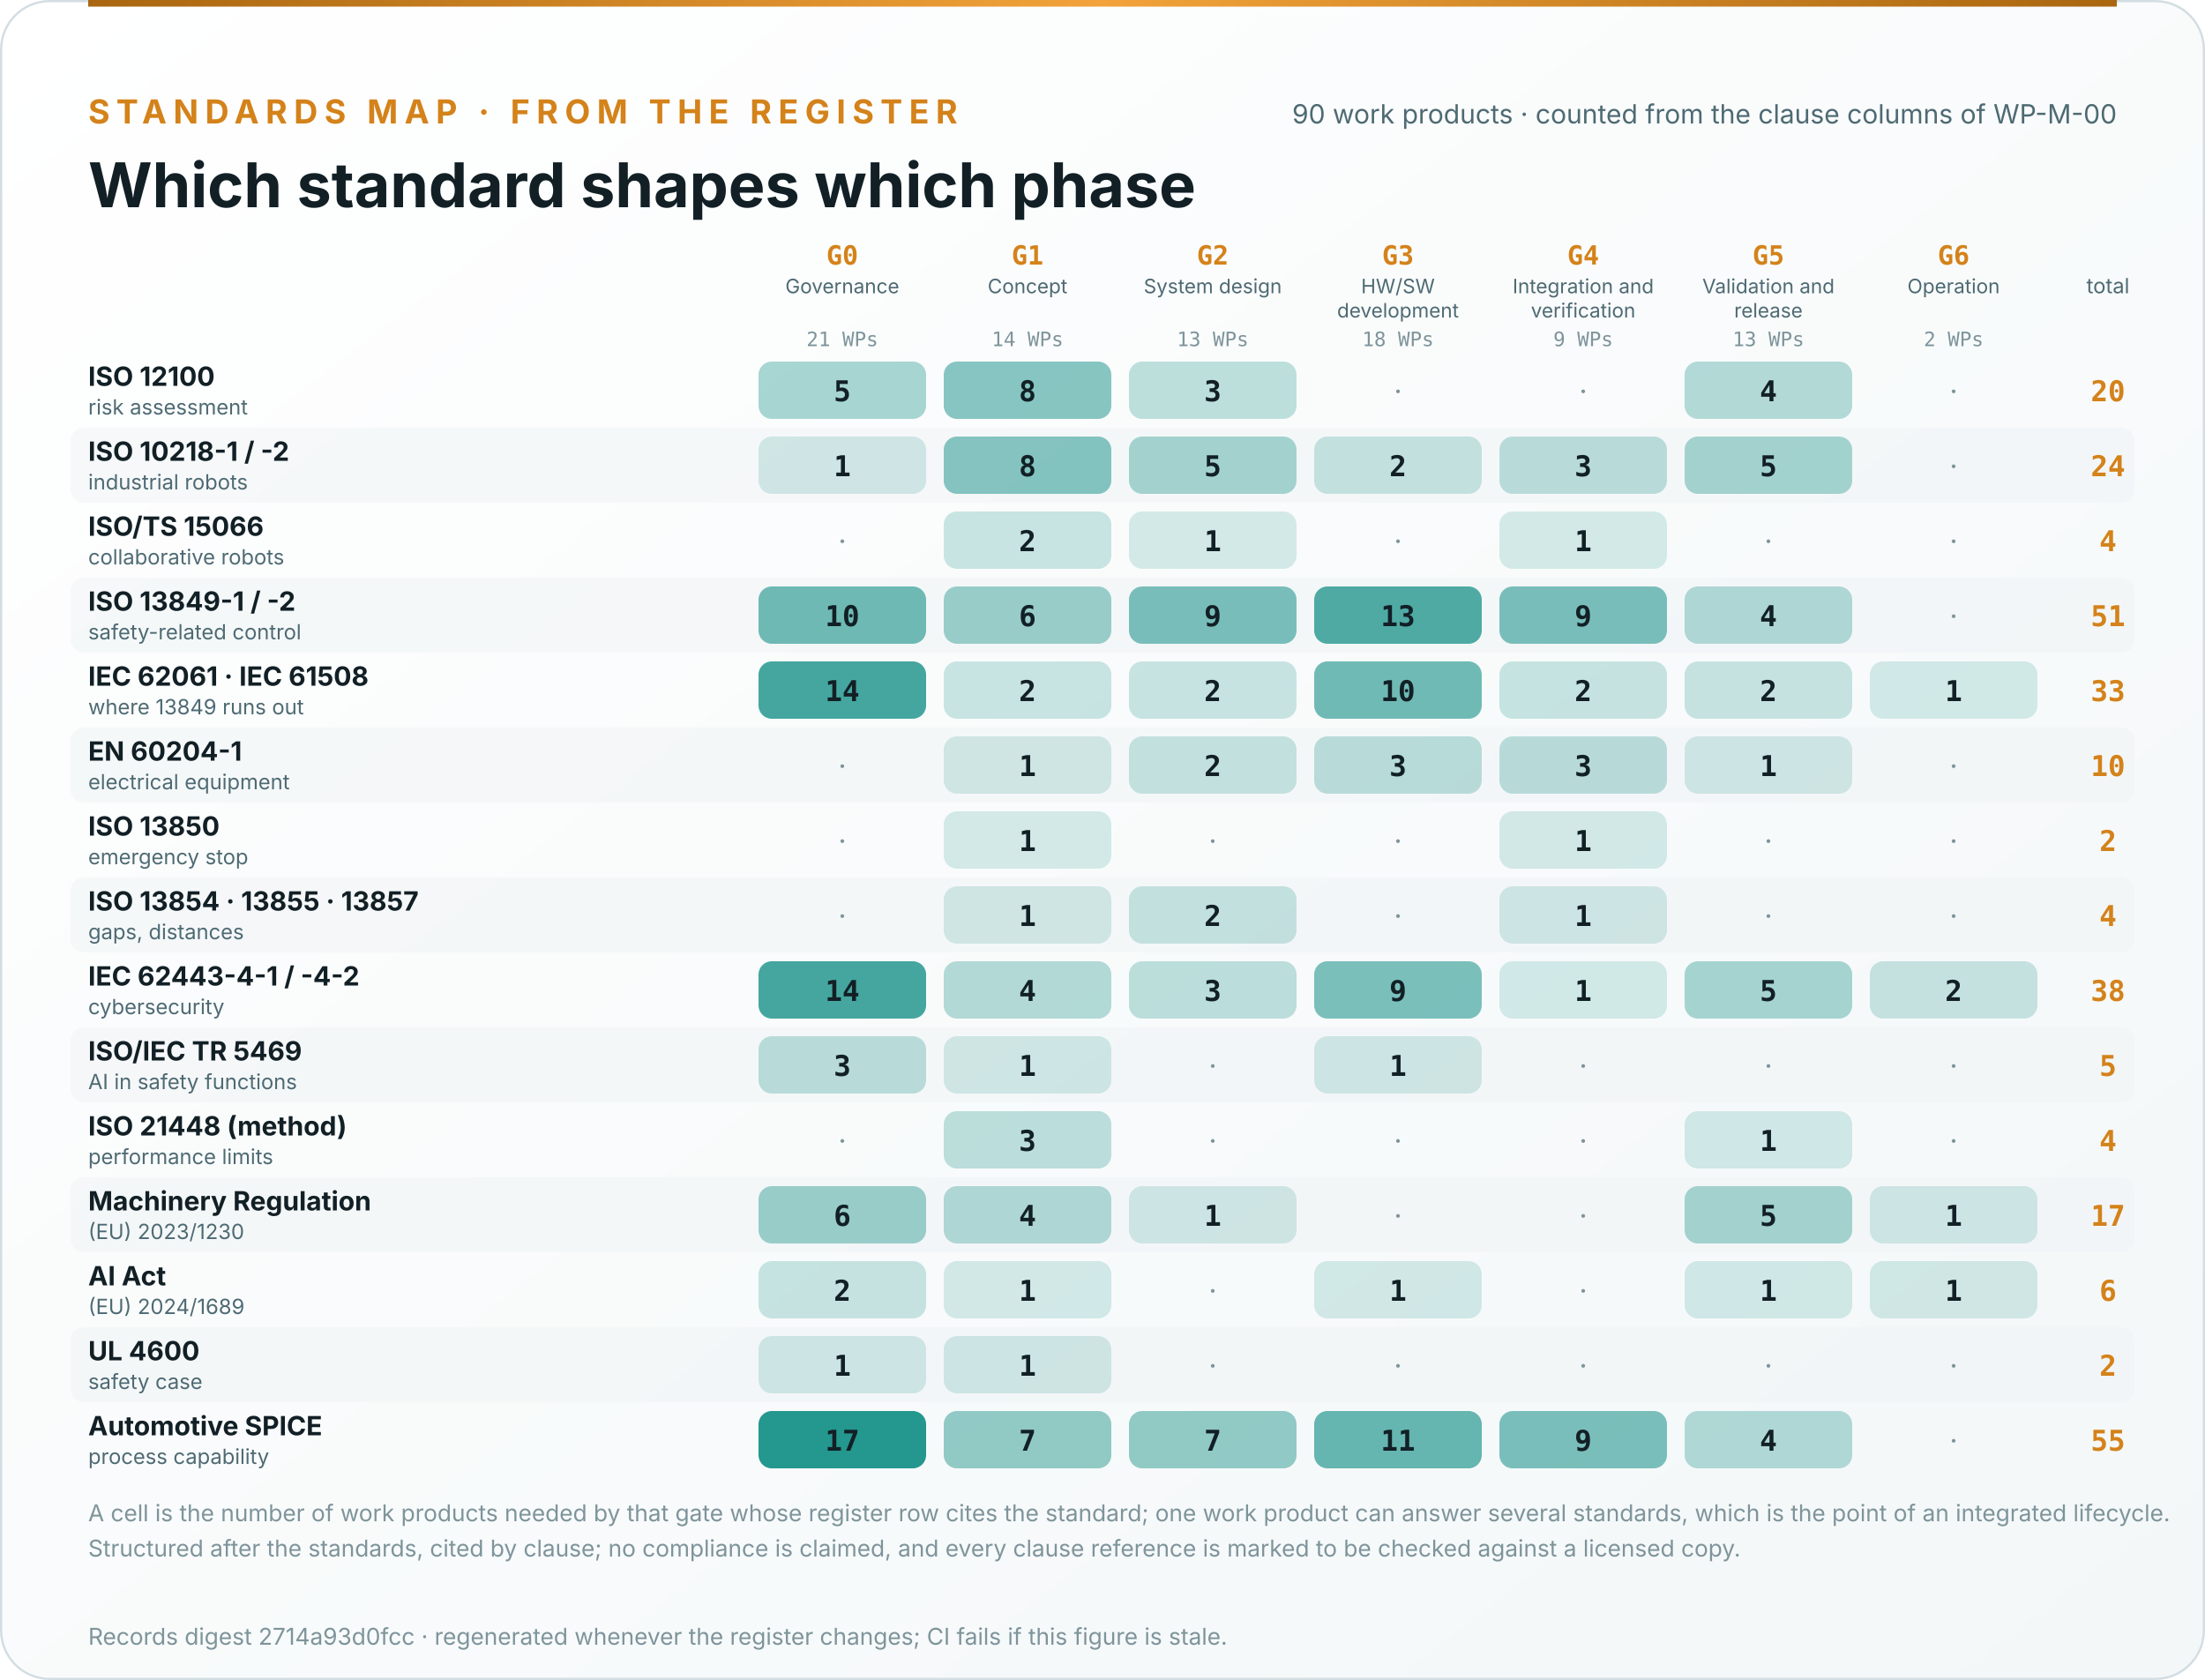
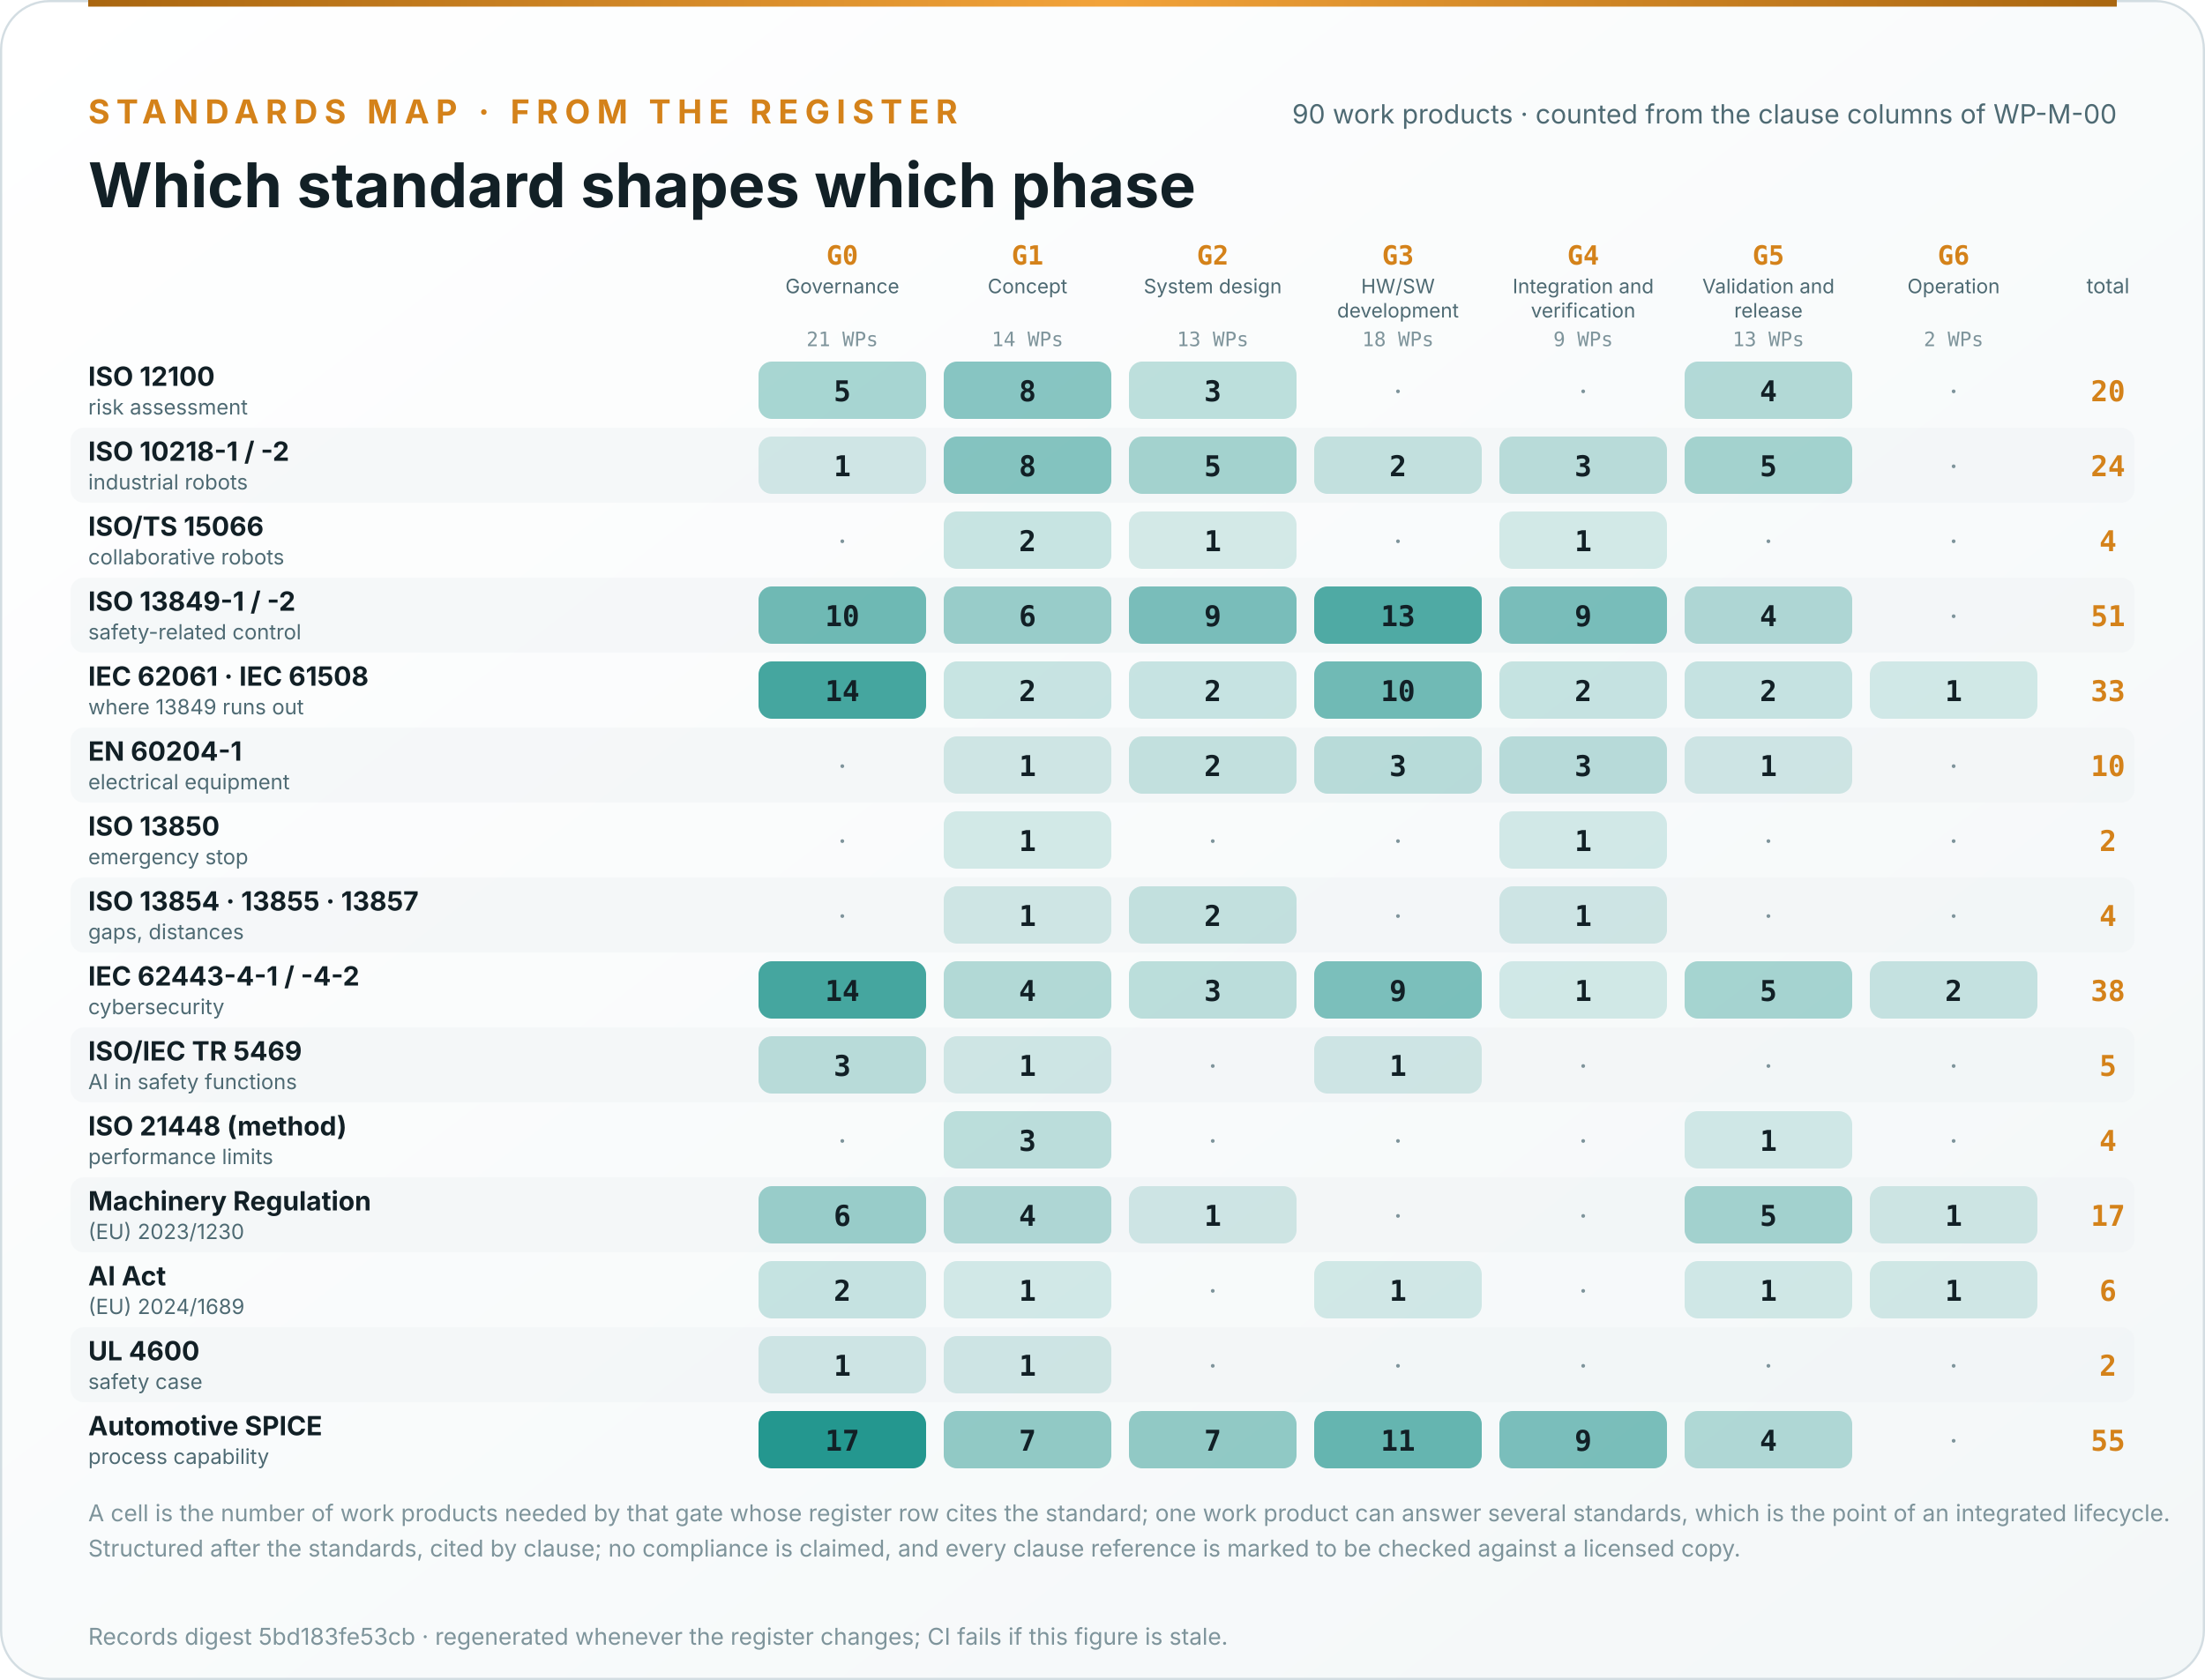
<svg xmlns="http://www.w3.org/2000/svg" width="1000" height="762" viewBox="0 0 1000 762" role="img" aria-labelledby="smap-t smap-d">
  <defs>
    <linearGradient id="smap-bg" x1="0" y1="0" x2="1" y2="1">
      <stop offset="0" stop-color="#FFFFFF" />
      <stop offset="1" stop-color="#F3F7F8" />
    </linearGradient>
    <linearGradient id="smap-amber" x1="0" y1="0" x2="1" y2="0">
      <stop offset="0" stop-color="#A8650F" />
      <stop offset="0.5" stop-color="#F2A33A" />
      <stop offset="1" stop-color="#A8650F" />
    </linearGradient>
  </defs>
  <rect x="0.5" y="0.5" width="999" height="761" rx="22" fill="url(#smap-bg)" stroke="#D3DDE2" />
  <rect x="40" y="0" width="920" height="3" fill="url(#smap-amber)" />
  <text x="40" y="56" font-family="Inter, 'Segoe UI', 'Helvetica Neue', Helvetica, Arial, sans-serif" font-size="15" font-weight="700" fill="#D4821A" text-anchor="start" letter-spacing="3">STANDARDS MAP · FROM THE REGISTER</text>
  <text x="40" y="94" font-family="Inter, 'Segoe UI', 'Helvetica Neue', Helvetica, Arial, sans-serif" font-size="28" font-weight="700" fill="#122026" text-anchor="start">Which standard shapes which phase</text>
  <text x="960" y="56" font-family="Inter, 'Segoe UI', 'Helvetica Neue', Helvetica, Arial, sans-serif" font-size="12" font-weight="400" fill="#4E6A73" text-anchor="end">90 work products · counted from the clause columns of WP-M-00</text>
  <text x="382" y="120" font-family="'JetBrains Mono', 'SFMono-Regular', Menlo, Consolas, monospace" font-size="12" font-weight="700" fill="#D4821A" text-anchor="middle">G0</text>
  <text x="382" y="133" font-family="Inter, 'Segoe UI', 'Helvetica Neue', Helvetica, Arial, sans-serif" font-size="9" font-weight="400" fill="#4E6A73" text-anchor="middle">Governance</text>
  <text x="382" y="157" font-family="'JetBrains Mono', 'SFMono-Regular', Menlo, Consolas, monospace" font-size="9" font-weight="400" fill="#7E949B" text-anchor="middle">21 WPs</text>
  <text x="466" y="120" font-family="'JetBrains Mono', 'SFMono-Regular', Menlo, Consolas, monospace" font-size="12" font-weight="700" fill="#D4821A" text-anchor="middle">G1</text>
  <text x="466" y="133" font-family="Inter, 'Segoe UI', 'Helvetica Neue', Helvetica, Arial, sans-serif" font-size="9" font-weight="400" fill="#4E6A73" text-anchor="middle">Concept</text>
  <text x="466" y="157" font-family="'JetBrains Mono', 'SFMono-Regular', Menlo, Consolas, monospace" font-size="9" font-weight="400" fill="#7E949B" text-anchor="middle">14 WPs</text>
  <text x="550" y="120" font-family="'JetBrains Mono', 'SFMono-Regular', Menlo, Consolas, monospace" font-size="12" font-weight="700" fill="#D4821A" text-anchor="middle">G2</text>
  <text x="550" y="133" font-family="Inter, 'Segoe UI', 'Helvetica Neue', Helvetica, Arial, sans-serif" font-size="9" font-weight="400" fill="#4E6A73" text-anchor="middle">System design</text>
  <text x="550" y="157" font-family="'JetBrains Mono', 'SFMono-Regular', Menlo, Consolas, monospace" font-size="9" font-weight="400" fill="#7E949B" text-anchor="middle">13 WPs</text>
  <text x="634" y="120" font-family="'JetBrains Mono', 'SFMono-Regular', Menlo, Consolas, monospace" font-size="12" font-weight="700" fill="#D4821A" text-anchor="middle">G3</text>
  <text x="634" y="133" font-family="Inter, 'Segoe UI', 'Helvetica Neue', Helvetica, Arial, sans-serif" font-size="9" font-weight="400" fill="#4E6A73" text-anchor="middle">HW/SW</text>
  <text x="634" y="144" font-family="Inter, 'Segoe UI', 'Helvetica Neue', Helvetica, Arial, sans-serif" font-size="9" font-weight="400" fill="#4E6A73" text-anchor="middle">development</text>
  <text x="634" y="157" font-family="'JetBrains Mono', 'SFMono-Regular', Menlo, Consolas, monospace" font-size="9" font-weight="400" fill="#7E949B" text-anchor="middle">18 WPs</text>
  <text x="718" y="120" font-family="'JetBrains Mono', 'SFMono-Regular', Menlo, Consolas, monospace" font-size="12" font-weight="700" fill="#D4821A" text-anchor="middle">G4</text>
  <text x="718" y="133" font-family="Inter, 'Segoe UI', 'Helvetica Neue', Helvetica, Arial, sans-serif" font-size="9" font-weight="400" fill="#4E6A73" text-anchor="middle">Integration and</text>
  <text x="718" y="144" font-family="Inter, 'Segoe UI', 'Helvetica Neue', Helvetica, Arial, sans-serif" font-size="9" font-weight="400" fill="#4E6A73" text-anchor="middle">verification</text>
  <text x="718" y="157" font-family="'JetBrains Mono', 'SFMono-Regular', Menlo, Consolas, monospace" font-size="9" font-weight="400" fill="#7E949B" text-anchor="middle">9 WPs</text>
  <text x="802" y="120" font-family="'JetBrains Mono', 'SFMono-Regular', Menlo, Consolas, monospace" font-size="12" font-weight="700" fill="#D4821A" text-anchor="middle">G5</text>
  <text x="802" y="133" font-family="Inter, 'Segoe UI', 'Helvetica Neue', Helvetica, Arial, sans-serif" font-size="9" font-weight="400" fill="#4E6A73" text-anchor="middle">Validation and</text>
  <text x="802" y="144" font-family="Inter, 'Segoe UI', 'Helvetica Neue', Helvetica, Arial, sans-serif" font-size="9" font-weight="400" fill="#4E6A73" text-anchor="middle">release</text>
  <text x="802" y="157" font-family="'JetBrains Mono', 'SFMono-Regular', Menlo, Consolas, monospace" font-size="9" font-weight="400" fill="#7E949B" text-anchor="middle">13 WPs</text>
  <text x="886" y="120" font-family="'JetBrains Mono', 'SFMono-Regular', Menlo, Consolas, monospace" font-size="12" font-weight="700" fill="#D4821A" text-anchor="middle">G6</text>
  <text x="886" y="133" font-family="Inter, 'Segoe UI', 'Helvetica Neue', Helvetica, Arial, sans-serif" font-size="9" font-weight="400" fill="#4E6A73" text-anchor="middle">Operation</text>
  <text x="886" y="157" font-family="'JetBrains Mono', 'SFMono-Regular', Menlo, Consolas, monospace" font-size="9" font-weight="400" fill="#7E949B" text-anchor="middle">2 WPs</text>
  <text x="956" y="133" font-family="Inter, 'Segoe UI', 'Helvetica Neue', Helvetica, Arial, sans-serif" font-size="9.5" font-weight="400" fill="#4E6A73" text-anchor="middle">total</text>
  <text x="40" y="175" font-family="Inter, 'Segoe UI', 'Helvetica Neue', Helvetica, Arial, sans-serif" font-size="12" font-weight="700" fill="#122026" text-anchor="start">ISO 12100</text>
  <text x="40" y="188" font-family="Inter, 'Segoe UI', 'Helvetica Neue', Helvetica, Arial, sans-serif" font-size="9.5" font-weight="400" fill="#4E6A73" text-anchor="start">risk assessment</text>
  <rect x="344" y="164" width="76" height="26" rx="6" fill="#0E8C83" fill-opacity="0.349" />
  <text x="382" y="182" font-family="'JetBrains Mono', 'SFMono-Regular', Menlo, Consolas, monospace" font-size="13" font-weight="800" fill="#122026" text-anchor="middle">5</text>
  <rect x="428" y="164" width="76" height="26" rx="6" fill="#0E8C83" fill-opacity="0.487" />
  <text x="466" y="182" font-family="'JetBrains Mono', 'SFMono-Regular', Menlo, Consolas, monospace" font-size="13" font-weight="800" fill="#122026" text-anchor="middle">8</text>
  <rect x="512" y="164" width="76" height="26" rx="6" fill="#0E8C83" fill-opacity="0.258" />
  <text x="550" y="182" font-family="'JetBrains Mono', 'SFMono-Regular', Menlo, Consolas, monospace" font-size="13" font-weight="800" fill="#122026" text-anchor="middle">3</text>
  <text x="634" y="182" font-family="Inter, 'Segoe UI', 'Helvetica Neue', Helvetica, Arial, sans-serif" font-size="13" font-weight="400" fill="#7E949B" text-anchor="middle">·</text>
  <text x="718" y="182" font-family="Inter, 'Segoe UI', 'Helvetica Neue', Helvetica, Arial, sans-serif" font-size="13" font-weight="400" fill="#7E949B" text-anchor="middle">·</text>
  <rect x="764" y="164" width="76" height="26" rx="6" fill="#0E8C83" fill-opacity="0.304" />
  <text x="802" y="182" font-family="'JetBrains Mono', 'SFMono-Regular', Menlo, Consolas, monospace" font-size="13" font-weight="800" fill="#122026" text-anchor="middle">4</text>
  <text x="886" y="182" font-family="Inter, 'Segoe UI', 'Helvetica Neue', Helvetica, Arial, sans-serif" font-size="13" font-weight="400" fill="#7E949B" text-anchor="middle">·</text>
  <text x="956" y="182" font-family="'JetBrains Mono', 'SFMono-Regular', Menlo, Consolas, monospace" font-size="13" font-weight="800" fill="#D4821A" text-anchor="middle">20</text>
  <rect x="32" y="194" width="936" height="34" rx="6" fill="#EDF2F4" fill-opacity="0.45" />
  <text x="40" y="209" font-family="Inter, 'Segoe UI', 'Helvetica Neue', Helvetica, Arial, sans-serif" font-size="12" font-weight="700" fill="#122026" text-anchor="start">ISO 10218-1 / -2</text>
  <text x="40" y="222" font-family="Inter, 'Segoe UI', 'Helvetica Neue', Helvetica, Arial, sans-serif" font-size="9.5" font-weight="400" fill="#4E6A73" text-anchor="start">industrial robots</text>
  <rect x="344" y="198" width="76" height="26" rx="6" fill="#0E8C83" fill-opacity="0.166" />
  <text x="382" y="216" font-family="'JetBrains Mono', 'SFMono-Regular', Menlo, Consolas, monospace" font-size="13" font-weight="800" fill="#122026" text-anchor="middle">1</text>
  <rect x="428" y="198" width="76" height="26" rx="6" fill="#0E8C83" fill-opacity="0.487" />
  <text x="466" y="216" font-family="'JetBrains Mono', 'SFMono-Regular', Menlo, Consolas, monospace" font-size="13" font-weight="800" fill="#122026" text-anchor="middle">8</text>
  <rect x="512" y="198" width="76" height="26" rx="6" fill="#0E8C83" fill-opacity="0.349" />
  <text x="550" y="216" font-family="'JetBrains Mono', 'SFMono-Regular', Menlo, Consolas, monospace" font-size="13" font-weight="800" fill="#122026" text-anchor="middle">5</text>
  <rect x="596" y="198" width="76" height="26" rx="6" fill="#0E8C83" fill-opacity="0.212" />
  <text x="634" y="216" font-family="'JetBrains Mono', 'SFMono-Regular', Menlo, Consolas, monospace" font-size="13" font-weight="800" fill="#122026" text-anchor="middle">2</text>
  <rect x="680" y="198" width="76" height="26" rx="6" fill="#0E8C83" fill-opacity="0.258" />
  <text x="718" y="216" font-family="'JetBrains Mono', 'SFMono-Regular', Menlo, Consolas, monospace" font-size="13" font-weight="800" fill="#122026" text-anchor="middle">3</text>
  <rect x="764" y="198" width="76" height="26" rx="6" fill="#0E8C83" fill-opacity="0.349" />
  <text x="802" y="216" font-family="'JetBrains Mono', 'SFMono-Regular', Menlo, Consolas, monospace" font-size="13" font-weight="800" fill="#122026" text-anchor="middle">5</text>
  <text x="886" y="216" font-family="Inter, 'Segoe UI', 'Helvetica Neue', Helvetica, Arial, sans-serif" font-size="13" font-weight="400" fill="#7E949B" text-anchor="middle">·</text>
  <text x="956" y="216" font-family="'JetBrains Mono', 'SFMono-Regular', Menlo, Consolas, monospace" font-size="13" font-weight="800" fill="#D4821A" text-anchor="middle">24</text>
  <text x="40" y="243" font-family="Inter, 'Segoe UI', 'Helvetica Neue', Helvetica, Arial, sans-serif" font-size="12" font-weight="700" fill="#122026" text-anchor="start">ISO/TS 15066</text>
  <text x="40" y="256" font-family="Inter, 'Segoe UI', 'Helvetica Neue', Helvetica, Arial, sans-serif" font-size="9.5" font-weight="400" fill="#4E6A73" text-anchor="start">collaborative robots</text>
  <text x="382" y="250" font-family="Inter, 'Segoe UI', 'Helvetica Neue', Helvetica, Arial, sans-serif" font-size="13" font-weight="400" fill="#7E949B" text-anchor="middle">·</text>
  <rect x="428" y="232" width="76" height="26" rx="6" fill="#0E8C83" fill-opacity="0.212" />
  <text x="466" y="250" font-family="'JetBrains Mono', 'SFMono-Regular', Menlo, Consolas, monospace" font-size="13" font-weight="800" fill="#122026" text-anchor="middle">2</text>
  <rect x="512" y="232" width="76" height="26" rx="6" fill="#0E8C83" fill-opacity="0.166" />
  <text x="550" y="250" font-family="'JetBrains Mono', 'SFMono-Regular', Menlo, Consolas, monospace" font-size="13" font-weight="800" fill="#122026" text-anchor="middle">1</text>
  <text x="634" y="250" font-family="Inter, 'Segoe UI', 'Helvetica Neue', Helvetica, Arial, sans-serif" font-size="13" font-weight="400" fill="#7E949B" text-anchor="middle">·</text>
  <rect x="680" y="232" width="76" height="26" rx="6" fill="#0E8C83" fill-opacity="0.166" />
  <text x="718" y="250" font-family="'JetBrains Mono', 'SFMono-Regular', Menlo, Consolas, monospace" font-size="13" font-weight="800" fill="#122026" text-anchor="middle">1</text>
  <text x="802" y="250" font-family="Inter, 'Segoe UI', 'Helvetica Neue', Helvetica, Arial, sans-serif" font-size="13" font-weight="400" fill="#7E949B" text-anchor="middle">·</text>
  <text x="886" y="250" font-family="Inter, 'Segoe UI', 'Helvetica Neue', Helvetica, Arial, sans-serif" font-size="13" font-weight="400" fill="#7E949B" text-anchor="middle">·</text>
  <text x="956" y="250" font-family="'JetBrains Mono', 'SFMono-Regular', Menlo, Consolas, monospace" font-size="13" font-weight="800" fill="#D4821A" text-anchor="middle">4</text>
  <rect x="32" y="262" width="936" height="34" rx="6" fill="#EDF2F4" fill-opacity="0.45" />
  <text x="40" y="277" font-family="Inter, 'Segoe UI', 'Helvetica Neue', Helvetica, Arial, sans-serif" font-size="12" font-weight="700" fill="#122026" text-anchor="start">ISO 13849-1 / -2</text>
  <text x="40" y="290" font-family="Inter, 'Segoe UI', 'Helvetica Neue', Helvetica, Arial, sans-serif" font-size="9.5" font-weight="400" fill="#4E6A73" text-anchor="start">safety-related control</text>
  <rect x="344" y="266" width="76" height="26" rx="6" fill="#0E8C83" fill-opacity="0.579" />
  <text x="382" y="284" font-family="'JetBrains Mono', 'SFMono-Regular', Menlo, Consolas, monospace" font-size="13" font-weight="800" fill="#122026" text-anchor="middle">10</text>
  <rect x="428" y="266" width="76" height="26" rx="6" fill="#0E8C83" fill-opacity="0.395" />
  <text x="466" y="284" font-family="'JetBrains Mono', 'SFMono-Regular', Menlo, Consolas, monospace" font-size="13" font-weight="800" fill="#122026" text-anchor="middle">6</text>
  <rect x="512" y="266" width="76" height="26" rx="6" fill="#0E8C83" fill-opacity="0.533" />
  <text x="550" y="284" font-family="'JetBrains Mono', 'SFMono-Regular', Menlo, Consolas, monospace" font-size="13" font-weight="800" fill="#122026" text-anchor="middle">9</text>
  <rect x="596" y="266" width="76" height="26" rx="6" fill="#0E8C83" fill-opacity="0.716" />
  <text x="634" y="284" font-family="'JetBrains Mono', 'SFMono-Regular', Menlo, Consolas, monospace" font-size="13" font-weight="800" fill="#122026" text-anchor="middle">13</text>
  <rect x="680" y="266" width="76" height="26" rx="6" fill="#0E8C83" fill-opacity="0.533" />
  <text x="718" y="284" font-family="'JetBrains Mono', 'SFMono-Regular', Menlo, Consolas, monospace" font-size="13" font-weight="800" fill="#122026" text-anchor="middle">9</text>
  <rect x="764" y="266" width="76" height="26" rx="6" fill="#0E8C83" fill-opacity="0.304" />
  <text x="802" y="284" font-family="'JetBrains Mono', 'SFMono-Regular', Menlo, Consolas, monospace" font-size="13" font-weight="800" fill="#122026" text-anchor="middle">4</text>
  <text x="886" y="284" font-family="Inter, 'Segoe UI', 'Helvetica Neue', Helvetica, Arial, sans-serif" font-size="13" font-weight="400" fill="#7E949B" text-anchor="middle">·</text>
  <text x="956" y="284" font-family="'JetBrains Mono', 'SFMono-Regular', Menlo, Consolas, monospace" font-size="13" font-weight="800" fill="#D4821A" text-anchor="middle">51</text>
  <text x="40" y="311" font-family="Inter, 'Segoe UI', 'Helvetica Neue', Helvetica, Arial, sans-serif" font-size="12" font-weight="700" fill="#122026" text-anchor="start">IEC 62061 · IEC 61508</text>
  <text x="40" y="324" font-family="Inter, 'Segoe UI', 'Helvetica Neue', Helvetica, Arial, sans-serif" font-size="9.5" font-weight="400" fill="#4E6A73" text-anchor="start">where 13849 runs out</text>
  <rect x="344" y="300" width="76" height="26" rx="6" fill="#0E8C83" fill-opacity="0.762" />
  <text x="382" y="318" font-family="'JetBrains Mono', 'SFMono-Regular', Menlo, Consolas, monospace" font-size="13" font-weight="800" fill="#122026" text-anchor="middle">14</text>
  <rect x="428" y="300" width="76" height="26" rx="6" fill="#0E8C83" fill-opacity="0.212" />
  <text x="466" y="318" font-family="'JetBrains Mono', 'SFMono-Regular', Menlo, Consolas, monospace" font-size="13" font-weight="800" fill="#122026" text-anchor="middle">2</text>
  <rect x="512" y="300" width="76" height="26" rx="6" fill="#0E8C83" fill-opacity="0.212" />
  <text x="550" y="318" font-family="'JetBrains Mono', 'SFMono-Regular', Menlo, Consolas, monospace" font-size="13" font-weight="800" fill="#122026" text-anchor="middle">2</text>
  <rect x="596" y="300" width="76" height="26" rx="6" fill="#0E8C83" fill-opacity="0.579" />
  <text x="634" y="318" font-family="'JetBrains Mono', 'SFMono-Regular', Menlo, Consolas, monospace" font-size="13" font-weight="800" fill="#122026" text-anchor="middle">10</text>
  <rect x="680" y="300" width="76" height="26" rx="6" fill="#0E8C83" fill-opacity="0.212" />
  <text x="718" y="318" font-family="'JetBrains Mono', 'SFMono-Regular', Menlo, Consolas, monospace" font-size="13" font-weight="800" fill="#122026" text-anchor="middle">2</text>
  <rect x="764" y="300" width="76" height="26" rx="6" fill="#0E8C83" fill-opacity="0.212" />
  <text x="802" y="318" font-family="'JetBrains Mono', 'SFMono-Regular', Menlo, Consolas, monospace" font-size="13" font-weight="800" fill="#122026" text-anchor="middle">2</text>
  <rect x="848" y="300" width="76" height="26" rx="6" fill="#0E8C83" fill-opacity="0.166" />
  <text x="886" y="318" font-family="'JetBrains Mono', 'SFMono-Regular', Menlo, Consolas, monospace" font-size="13" font-weight="800" fill="#122026" text-anchor="middle">1</text>
  <text x="956" y="318" font-family="'JetBrains Mono', 'SFMono-Regular', Menlo, Consolas, monospace" font-size="13" font-weight="800" fill="#D4821A" text-anchor="middle">33</text>
  <rect x="32" y="330" width="936" height="34" rx="6" fill="#EDF2F4" fill-opacity="0.45" />
  <text x="40" y="345" font-family="Inter, 'Segoe UI', 'Helvetica Neue', Helvetica, Arial, sans-serif" font-size="12" font-weight="700" fill="#122026" text-anchor="start">EN 60204-1</text>
  <text x="40" y="358" font-family="Inter, 'Segoe UI', 'Helvetica Neue', Helvetica, Arial, sans-serif" font-size="9.5" font-weight="400" fill="#4E6A73" text-anchor="start">electrical equipment</text>
  <text x="382" y="352" font-family="Inter, 'Segoe UI', 'Helvetica Neue', Helvetica, Arial, sans-serif" font-size="13" font-weight="400" fill="#7E949B" text-anchor="middle">·</text>
  <rect x="428" y="334" width="76" height="26" rx="6" fill="#0E8C83" fill-opacity="0.166" />
  <text x="466" y="352" font-family="'JetBrains Mono', 'SFMono-Regular', Menlo, Consolas, monospace" font-size="13" font-weight="800" fill="#122026" text-anchor="middle">1</text>
  <rect x="512" y="334" width="76" height="26" rx="6" fill="#0E8C83" fill-opacity="0.212" />
  <text x="550" y="352" font-family="'JetBrains Mono', 'SFMono-Regular', Menlo, Consolas, monospace" font-size="13" font-weight="800" fill="#122026" text-anchor="middle">2</text>
  <rect x="596" y="334" width="76" height="26" rx="6" fill="#0E8C83" fill-opacity="0.258" />
  <text x="634" y="352" font-family="'JetBrains Mono', 'SFMono-Regular', Menlo, Consolas, monospace" font-size="13" font-weight="800" fill="#122026" text-anchor="middle">3</text>
  <rect x="680" y="334" width="76" height="26" rx="6" fill="#0E8C83" fill-opacity="0.258" />
  <text x="718" y="352" font-family="'JetBrains Mono', 'SFMono-Regular', Menlo, Consolas, monospace" font-size="13" font-weight="800" fill="#122026" text-anchor="middle">3</text>
  <rect x="764" y="334" width="76" height="26" rx="6" fill="#0E8C83" fill-opacity="0.166" />
  <text x="802" y="352" font-family="'JetBrains Mono', 'SFMono-Regular', Menlo, Consolas, monospace" font-size="13" font-weight="800" fill="#122026" text-anchor="middle">1</text>
  <text x="886" y="352" font-family="Inter, 'Segoe UI', 'Helvetica Neue', Helvetica, Arial, sans-serif" font-size="13" font-weight="400" fill="#7E949B" text-anchor="middle">·</text>
  <text x="956" y="352" font-family="'JetBrains Mono', 'SFMono-Regular', Menlo, Consolas, monospace" font-size="13" font-weight="800" fill="#D4821A" text-anchor="middle">10</text>
  <text x="40" y="379" font-family="Inter, 'Segoe UI', 'Helvetica Neue', Helvetica, Arial, sans-serif" font-size="12" font-weight="700" fill="#122026" text-anchor="start">ISO 13850</text>
  <text x="40" y="392" font-family="Inter, 'Segoe UI', 'Helvetica Neue', Helvetica, Arial, sans-serif" font-size="9.5" font-weight="400" fill="#4E6A73" text-anchor="start">emergency stop</text>
  <text x="382" y="386" font-family="Inter, 'Segoe UI', 'Helvetica Neue', Helvetica, Arial, sans-serif" font-size="13" font-weight="400" fill="#7E949B" text-anchor="middle">·</text>
  <rect x="428" y="368" width="76" height="26" rx="6" fill="#0E8C83" fill-opacity="0.166" />
  <text x="466" y="386" font-family="'JetBrains Mono', 'SFMono-Regular', Menlo, Consolas, monospace" font-size="13" font-weight="800" fill="#122026" text-anchor="middle">1</text>
  <text x="550" y="386" font-family="Inter, 'Segoe UI', 'Helvetica Neue', Helvetica, Arial, sans-serif" font-size="13" font-weight="400" fill="#7E949B" text-anchor="middle">·</text>
  <text x="634" y="386" font-family="Inter, 'Segoe UI', 'Helvetica Neue', Helvetica, Arial, sans-serif" font-size="13" font-weight="400" fill="#7E949B" text-anchor="middle">·</text>
  <rect x="680" y="368" width="76" height="26" rx="6" fill="#0E8C83" fill-opacity="0.166" />
  <text x="718" y="386" font-family="'JetBrains Mono', 'SFMono-Regular', Menlo, Consolas, monospace" font-size="13" font-weight="800" fill="#122026" text-anchor="middle">1</text>
  <text x="802" y="386" font-family="Inter, 'Segoe UI', 'Helvetica Neue', Helvetica, Arial, sans-serif" font-size="13" font-weight="400" fill="#7E949B" text-anchor="middle">·</text>
  <text x="886" y="386" font-family="Inter, 'Segoe UI', 'Helvetica Neue', Helvetica, Arial, sans-serif" font-size="13" font-weight="400" fill="#7E949B" text-anchor="middle">·</text>
  <text x="956" y="386" font-family="'JetBrains Mono', 'SFMono-Regular', Menlo, Consolas, monospace" font-size="13" font-weight="800" fill="#D4821A" text-anchor="middle">2</text>
  <rect x="32" y="398" width="936" height="34" rx="6" fill="#EDF2F4" fill-opacity="0.45" />
  <text x="40" y="413" font-family="Inter, 'Segoe UI', 'Helvetica Neue', Helvetica, Arial, sans-serif" font-size="12" font-weight="700" fill="#122026" text-anchor="start">ISO 13854 · 13855 · 13857</text>
  <text x="40" y="426" font-family="Inter, 'Segoe UI', 'Helvetica Neue', Helvetica, Arial, sans-serif" font-size="9.5" font-weight="400" fill="#4E6A73" text-anchor="start">gaps, distances</text>
  <text x="382" y="420" font-family="Inter, 'Segoe UI', 'Helvetica Neue', Helvetica, Arial, sans-serif" font-size="13" font-weight="400" fill="#7E949B" text-anchor="middle">·</text>
  <rect x="428" y="402" width="76" height="26" rx="6" fill="#0E8C83" fill-opacity="0.166" />
  <text x="466" y="420" font-family="'JetBrains Mono', 'SFMono-Regular', Menlo, Consolas, monospace" font-size="13" font-weight="800" fill="#122026" text-anchor="middle">1</text>
  <rect x="512" y="402" width="76" height="26" rx="6" fill="#0E8C83" fill-opacity="0.212" />
  <text x="550" y="420" font-family="'JetBrains Mono', 'SFMono-Regular', Menlo, Consolas, monospace" font-size="13" font-weight="800" fill="#122026" text-anchor="middle">2</text>
  <text x="634" y="420" font-family="Inter, 'Segoe UI', 'Helvetica Neue', Helvetica, Arial, sans-serif" font-size="13" font-weight="400" fill="#7E949B" text-anchor="middle">·</text>
  <rect x="680" y="402" width="76" height="26" rx="6" fill="#0E8C83" fill-opacity="0.166" />
  <text x="718" y="420" font-family="'JetBrains Mono', 'SFMono-Regular', Menlo, Consolas, monospace" font-size="13" font-weight="800" fill="#122026" text-anchor="middle">1</text>
  <text x="802" y="420" font-family="Inter, 'Segoe UI', 'Helvetica Neue', Helvetica, Arial, sans-serif" font-size="13" font-weight="400" fill="#7E949B" text-anchor="middle">·</text>
  <text x="886" y="420" font-family="Inter, 'Segoe UI', 'Helvetica Neue', Helvetica, Arial, sans-serif" font-size="13" font-weight="400" fill="#7E949B" text-anchor="middle">·</text>
  <text x="956" y="420" font-family="'JetBrains Mono', 'SFMono-Regular', Menlo, Consolas, monospace" font-size="13" font-weight="800" fill="#D4821A" text-anchor="middle">4</text>
  <text x="40" y="447" font-family="Inter, 'Segoe UI', 'Helvetica Neue', Helvetica, Arial, sans-serif" font-size="12" font-weight="700" fill="#122026" text-anchor="start">IEC 62443-4-1 / -4-2</text>
  <text x="40" y="460" font-family="Inter, 'Segoe UI', 'Helvetica Neue', Helvetica, Arial, sans-serif" font-size="9.5" font-weight="400" fill="#4E6A73" text-anchor="start">cybersecurity</text>
  <rect x="344" y="436" width="76" height="26" rx="6" fill="#0E8C83" fill-opacity="0.762" />
  <text x="382" y="454" font-family="'JetBrains Mono', 'SFMono-Regular', Menlo, Consolas, monospace" font-size="13" font-weight="800" fill="#122026" text-anchor="middle">14</text>
  <rect x="428" y="436" width="76" height="26" rx="6" fill="#0E8C83" fill-opacity="0.304" />
  <text x="466" y="454" font-family="'JetBrains Mono', 'SFMono-Regular', Menlo, Consolas, monospace" font-size="13" font-weight="800" fill="#122026" text-anchor="middle">4</text>
  <rect x="512" y="436" width="76" height="26" rx="6" fill="#0E8C83" fill-opacity="0.258" />
  <text x="550" y="454" font-family="'JetBrains Mono', 'SFMono-Regular', Menlo, Consolas, monospace" font-size="13" font-weight="800" fill="#122026" text-anchor="middle">3</text>
  <rect x="596" y="436" width="76" height="26" rx="6" fill="#0E8C83" fill-opacity="0.533" />
  <text x="634" y="454" font-family="'JetBrains Mono', 'SFMono-Regular', Menlo, Consolas, monospace" font-size="13" font-weight="800" fill="#122026" text-anchor="middle">9</text>
  <rect x="680" y="436" width="76" height="26" rx="6" fill="#0E8C83" fill-opacity="0.166" />
  <text x="718" y="454" font-family="'JetBrains Mono', 'SFMono-Regular', Menlo, Consolas, monospace" font-size="13" font-weight="800" fill="#122026" text-anchor="middle">1</text>
  <rect x="764" y="436" width="76" height="26" rx="6" fill="#0E8C83" fill-opacity="0.349" />
  <text x="802" y="454" font-family="'JetBrains Mono', 'SFMono-Regular', Menlo, Consolas, monospace" font-size="13" font-weight="800" fill="#122026" text-anchor="middle">5</text>
  <rect x="848" y="436" width="76" height="26" rx="6" fill="#0E8C83" fill-opacity="0.212" />
  <text x="886" y="454" font-family="'JetBrains Mono', 'SFMono-Regular', Menlo, Consolas, monospace" font-size="13" font-weight="800" fill="#122026" text-anchor="middle">2</text>
  <text x="956" y="454" font-family="'JetBrains Mono', 'SFMono-Regular', Menlo, Consolas, monospace" font-size="13" font-weight="800" fill="#D4821A" text-anchor="middle">38</text>
  <rect x="32" y="466" width="936" height="34" rx="6" fill="#EDF2F4" fill-opacity="0.45" />
  <text x="40" y="481" font-family="Inter, 'Segoe UI', 'Helvetica Neue', Helvetica, Arial, sans-serif" font-size="12" font-weight="700" fill="#122026" text-anchor="start">ISO/IEC TR 5469</text>
  <text x="40" y="494" font-family="Inter, 'Segoe UI', 'Helvetica Neue', Helvetica, Arial, sans-serif" font-size="9.5" font-weight="400" fill="#4E6A73" text-anchor="start">AI in safety functions</text>
  <rect x="344" y="470" width="76" height="26" rx="6" fill="#0E8C83" fill-opacity="0.258" />
  <text x="382" y="488" font-family="'JetBrains Mono', 'SFMono-Regular', Menlo, Consolas, monospace" font-size="13" font-weight="800" fill="#122026" text-anchor="middle">3</text>
  <rect x="428" y="470" width="76" height="26" rx="6" fill="#0E8C83" fill-opacity="0.166" />
  <text x="466" y="488" font-family="'JetBrains Mono', 'SFMono-Regular', Menlo, Consolas, monospace" font-size="13" font-weight="800" fill="#122026" text-anchor="middle">1</text>
  <text x="550" y="488" font-family="Inter, 'Segoe UI', 'Helvetica Neue', Helvetica, Arial, sans-serif" font-size="13" font-weight="400" fill="#7E949B" text-anchor="middle">·</text>
  <rect x="596" y="470" width="76" height="26" rx="6" fill="#0E8C83" fill-opacity="0.166" />
  <text x="634" y="488" font-family="'JetBrains Mono', 'SFMono-Regular', Menlo, Consolas, monospace" font-size="13" font-weight="800" fill="#122026" text-anchor="middle">1</text>
  <text x="718" y="488" font-family="Inter, 'Segoe UI', 'Helvetica Neue', Helvetica, Arial, sans-serif" font-size="13" font-weight="400" fill="#7E949B" text-anchor="middle">·</text>
  <text x="802" y="488" font-family="Inter, 'Segoe UI', 'Helvetica Neue', Helvetica, Arial, sans-serif" font-size="13" font-weight="400" fill="#7E949B" text-anchor="middle">·</text>
  <text x="886" y="488" font-family="Inter, 'Segoe UI', 'Helvetica Neue', Helvetica, Arial, sans-serif" font-size="13" font-weight="400" fill="#7E949B" text-anchor="middle">·</text>
  <text x="956" y="488" font-family="'JetBrains Mono', 'SFMono-Regular', Menlo, Consolas, monospace" font-size="13" font-weight="800" fill="#D4821A" text-anchor="middle">5</text>
  <text x="40" y="515" font-family="Inter, 'Segoe UI', 'Helvetica Neue', Helvetica, Arial, sans-serif" font-size="12" font-weight="700" fill="#122026" text-anchor="start">ISO 21448 (method)</text>
  <text x="40" y="528" font-family="Inter, 'Segoe UI', 'Helvetica Neue', Helvetica, Arial, sans-serif" font-size="9.5" font-weight="400" fill="#4E6A73" text-anchor="start">performance limits</text>
  <text x="382" y="522" font-family="Inter, 'Segoe UI', 'Helvetica Neue', Helvetica, Arial, sans-serif" font-size="13" font-weight="400" fill="#7E949B" text-anchor="middle">·</text>
  <rect x="428" y="504" width="76" height="26" rx="6" fill="#0E8C83" fill-opacity="0.258" />
  <text x="466" y="522" font-family="'JetBrains Mono', 'SFMono-Regular', Menlo, Consolas, monospace" font-size="13" font-weight="800" fill="#122026" text-anchor="middle">3</text>
  <text x="550" y="522" font-family="Inter, 'Segoe UI', 'Helvetica Neue', Helvetica, Arial, sans-serif" font-size="13" font-weight="400" fill="#7E949B" text-anchor="middle">·</text>
  <text x="634" y="522" font-family="Inter, 'Segoe UI', 'Helvetica Neue', Helvetica, Arial, sans-serif" font-size="13" font-weight="400" fill="#7E949B" text-anchor="middle">·</text>
  <text x="718" y="522" font-family="Inter, 'Segoe UI', 'Helvetica Neue', Helvetica, Arial, sans-serif" font-size="13" font-weight="400" fill="#7E949B" text-anchor="middle">·</text>
  <rect x="764" y="504" width="76" height="26" rx="6" fill="#0E8C83" fill-opacity="0.166" />
  <text x="802" y="522" font-family="'JetBrains Mono', 'SFMono-Regular', Menlo, Consolas, monospace" font-size="13" font-weight="800" fill="#122026" text-anchor="middle">1</text>
  <text x="886" y="522" font-family="Inter, 'Segoe UI', 'Helvetica Neue', Helvetica, Arial, sans-serif" font-size="13" font-weight="400" fill="#7E949B" text-anchor="middle">·</text>
  <text x="956" y="522" font-family="'JetBrains Mono', 'SFMono-Regular', Menlo, Consolas, monospace" font-size="13" font-weight="800" fill="#D4821A" text-anchor="middle">4</text>
  <rect x="32" y="534" width="936" height="34" rx="6" fill="#EDF2F4" fill-opacity="0.45" />
  <text x="40" y="549" font-family="Inter, 'Segoe UI', 'Helvetica Neue', Helvetica, Arial, sans-serif" font-size="12" font-weight="700" fill="#122026" text-anchor="start">Machinery Regulation</text>
  <text x="40" y="562" font-family="Inter, 'Segoe UI', 'Helvetica Neue', Helvetica, Arial, sans-serif" font-size="9.5" font-weight="400" fill="#4E6A73" text-anchor="start">(EU) 2023/1230</text>
  <rect x="344" y="538" width="76" height="26" rx="6" fill="#0E8C83" fill-opacity="0.395" />
  <text x="382" y="556" font-family="'JetBrains Mono', 'SFMono-Regular', Menlo, Consolas, monospace" font-size="13" font-weight="800" fill="#122026" text-anchor="middle">6</text>
  <rect x="428" y="538" width="76" height="26" rx="6" fill="#0E8C83" fill-opacity="0.304" />
  <text x="466" y="556" font-family="'JetBrains Mono', 'SFMono-Regular', Menlo, Consolas, monospace" font-size="13" font-weight="800" fill="#122026" text-anchor="middle">4</text>
  <rect x="512" y="538" width="76" height="26" rx="6" fill="#0E8C83" fill-opacity="0.166" />
  <text x="550" y="556" font-family="'JetBrains Mono', 'SFMono-Regular', Menlo, Consolas, monospace" font-size="13" font-weight="800" fill="#122026" text-anchor="middle">1</text>
  <text x="634" y="556" font-family="Inter, 'Segoe UI', 'Helvetica Neue', Helvetica, Arial, sans-serif" font-size="13" font-weight="400" fill="#7E949B" text-anchor="middle">·</text>
  <text x="718" y="556" font-family="Inter, 'Segoe UI', 'Helvetica Neue', Helvetica, Arial, sans-serif" font-size="13" font-weight="400" fill="#7E949B" text-anchor="middle">·</text>
  <rect x="764" y="538" width="76" height="26" rx="6" fill="#0E8C83" fill-opacity="0.349" />
  <text x="802" y="556" font-family="'JetBrains Mono', 'SFMono-Regular', Menlo, Consolas, monospace" font-size="13" font-weight="800" fill="#122026" text-anchor="middle">5</text>
  <rect x="848" y="538" width="76" height="26" rx="6" fill="#0E8C83" fill-opacity="0.166" />
  <text x="886" y="556" font-family="'JetBrains Mono', 'SFMono-Regular', Menlo, Consolas, monospace" font-size="13" font-weight="800" fill="#122026" text-anchor="middle">1</text>
  <text x="956" y="556" font-family="'JetBrains Mono', 'SFMono-Regular', Menlo, Consolas, monospace" font-size="13" font-weight="800" fill="#D4821A" text-anchor="middle">17</text>
  <text x="40" y="583" font-family="Inter, 'Segoe UI', 'Helvetica Neue', Helvetica, Arial, sans-serif" font-size="12" font-weight="700" fill="#122026" text-anchor="start">AI Act</text>
  <text x="40" y="596" font-family="Inter, 'Segoe UI', 'Helvetica Neue', Helvetica, Arial, sans-serif" font-size="9.5" font-weight="400" fill="#4E6A73" text-anchor="start">(EU) 2024/1689</text>
  <rect x="344" y="572" width="76" height="26" rx="6" fill="#0E8C83" fill-opacity="0.212" />
  <text x="382" y="590" font-family="'JetBrains Mono', 'SFMono-Regular', Menlo, Consolas, monospace" font-size="13" font-weight="800" fill="#122026" text-anchor="middle">2</text>
  <rect x="428" y="572" width="76" height="26" rx="6" fill="#0E8C83" fill-opacity="0.166" />
  <text x="466" y="590" font-family="'JetBrains Mono', 'SFMono-Regular', Menlo, Consolas, monospace" font-size="13" font-weight="800" fill="#122026" text-anchor="middle">1</text>
  <text x="550" y="590" font-family="Inter, 'Segoe UI', 'Helvetica Neue', Helvetica, Arial, sans-serif" font-size="13" font-weight="400" fill="#7E949B" text-anchor="middle">·</text>
  <rect x="596" y="572" width="76" height="26" rx="6" fill="#0E8C83" fill-opacity="0.166" />
  <text x="634" y="590" font-family="'JetBrains Mono', 'SFMono-Regular', Menlo, Consolas, monospace" font-size="13" font-weight="800" fill="#122026" text-anchor="middle">1</text>
  <text x="718" y="590" font-family="Inter, 'Segoe UI', 'Helvetica Neue', Helvetica, Arial, sans-serif" font-size="13" font-weight="400" fill="#7E949B" text-anchor="middle">·</text>
  <rect x="764" y="572" width="76" height="26" rx="6" fill="#0E8C83" fill-opacity="0.166" />
  <text x="802" y="590" font-family="'JetBrains Mono', 'SFMono-Regular', Menlo, Consolas, monospace" font-size="13" font-weight="800" fill="#122026" text-anchor="middle">1</text>
  <rect x="848" y="572" width="76" height="26" rx="6" fill="#0E8C83" fill-opacity="0.166" />
  <text x="886" y="590" font-family="'JetBrains Mono', 'SFMono-Regular', Menlo, Consolas, monospace" font-size="13" font-weight="800" fill="#122026" text-anchor="middle">1</text>
  <text x="956" y="590" font-family="'JetBrains Mono', 'SFMono-Regular', Menlo, Consolas, monospace" font-size="13" font-weight="800" fill="#D4821A" text-anchor="middle">6</text>
  <rect x="32" y="602" width="936" height="34" rx="6" fill="#EDF2F4" fill-opacity="0.45" />
  <text x="40" y="617" font-family="Inter, 'Segoe UI', 'Helvetica Neue', Helvetica, Arial, sans-serif" font-size="12" font-weight="700" fill="#122026" text-anchor="start">UL 4600</text>
  <text x="40" y="630" font-family="Inter, 'Segoe UI', 'Helvetica Neue', Helvetica, Arial, sans-serif" font-size="9.5" font-weight="400" fill="#4E6A73" text-anchor="start">safety case</text>
  <rect x="344" y="606" width="76" height="26" rx="6" fill="#0E8C83" fill-opacity="0.166" />
  <text x="382" y="624" font-family="'JetBrains Mono', 'SFMono-Regular', Menlo, Consolas, monospace" font-size="13" font-weight="800" fill="#122026" text-anchor="middle">1</text>
  <rect x="428" y="606" width="76" height="26" rx="6" fill="#0E8C83" fill-opacity="0.166" />
  <text x="466" y="624" font-family="'JetBrains Mono', 'SFMono-Regular', Menlo, Consolas, monospace" font-size="13" font-weight="800" fill="#122026" text-anchor="middle">1</text>
  <text x="550" y="624" font-family="Inter, 'Segoe UI', 'Helvetica Neue', Helvetica, Arial, sans-serif" font-size="13" font-weight="400" fill="#7E949B" text-anchor="middle">·</text>
  <text x="634" y="624" font-family="Inter, 'Segoe UI', 'Helvetica Neue', Helvetica, Arial, sans-serif" font-size="13" font-weight="400" fill="#7E949B" text-anchor="middle">·</text>
  <text x="718" y="624" font-family="Inter, 'Segoe UI', 'Helvetica Neue', Helvetica, Arial, sans-serif" font-size="13" font-weight="400" fill="#7E949B" text-anchor="middle">·</text>
  <text x="802" y="624" font-family="Inter, 'Segoe UI', 'Helvetica Neue', Helvetica, Arial, sans-serif" font-size="13" font-weight="400" fill="#7E949B" text-anchor="middle">·</text>
  <text x="886" y="624" font-family="Inter, 'Segoe UI', 'Helvetica Neue', Helvetica, Arial, sans-serif" font-size="13" font-weight="400" fill="#7E949B" text-anchor="middle">·</text>
  <text x="956" y="624" font-family="'JetBrains Mono', 'SFMono-Regular', Menlo, Consolas, monospace" font-size="13" font-weight="800" fill="#D4821A" text-anchor="middle">2</text>
  <text x="40" y="651" font-family="Inter, 'Segoe UI', 'Helvetica Neue', Helvetica, Arial, sans-serif" font-size="12" font-weight="700" fill="#122026" text-anchor="start">Automotive SPICE</text>
  <text x="40" y="664" font-family="Inter, 'Segoe UI', 'Helvetica Neue', Helvetica, Arial, sans-serif" font-size="9.5" font-weight="400" fill="#4E6A73" text-anchor="start">process capability</text>
  <rect x="344" y="640" width="76" height="26" rx="6" fill="#0E8C83" fill-opacity="0.9" />
  <text x="382" y="658" font-family="'JetBrains Mono', 'SFMono-Regular', Menlo, Consolas, monospace" font-size="13" font-weight="800" fill="#122026" text-anchor="middle">17</text>
  <rect x="428" y="640" width="76" height="26" rx="6" fill="#0E8C83" fill-opacity="0.441" />
  <text x="466" y="658" font-family="'JetBrains Mono', 'SFMono-Regular', Menlo, Consolas, monospace" font-size="13" font-weight="800" fill="#122026" text-anchor="middle">7</text>
  <rect x="512" y="640" width="76" height="26" rx="6" fill="#0E8C83" fill-opacity="0.441" />
  <text x="550" y="658" font-family="'JetBrains Mono', 'SFMono-Regular', Menlo, Consolas, monospace" font-size="13" font-weight="800" fill="#122026" text-anchor="middle">7</text>
  <rect x="596" y="640" width="76" height="26" rx="6" fill="#0E8C83" fill-opacity="0.625" />
  <text x="634" y="658" font-family="'JetBrains Mono', 'SFMono-Regular', Menlo, Consolas, monospace" font-size="13" font-weight="800" fill="#122026" text-anchor="middle">11</text>
  <rect x="680" y="640" width="76" height="26" rx="6" fill="#0E8C83" fill-opacity="0.533" />
  <text x="718" y="658" font-family="'JetBrains Mono', 'SFMono-Regular', Menlo, Consolas, monospace" font-size="13" font-weight="800" fill="#122026" text-anchor="middle">9</text>
  <rect x="764" y="640" width="76" height="26" rx="6" fill="#0E8C83" fill-opacity="0.304" />
  <text x="802" y="658" font-family="'JetBrains Mono', 'SFMono-Regular', Menlo, Consolas, monospace" font-size="13" font-weight="800" fill="#122026" text-anchor="middle">4</text>
  <text x="886" y="658" font-family="Inter, 'Segoe UI', 'Helvetica Neue', Helvetica, Arial, sans-serif" font-size="13" font-weight="400" fill="#7E949B" text-anchor="middle">·</text>
  <text x="956" y="658" font-family="'JetBrains Mono', 'SFMono-Regular', Menlo, Consolas, monospace" font-size="13" font-weight="800" fill="#D4821A" text-anchor="middle">55</text>
  <text x="40" y="690" font-family="Inter, 'Segoe UI', 'Helvetica Neue', Helvetica, Arial, sans-serif" font-size="10.5" font-weight="400" fill="#7E949B" text-anchor="start">A cell is the number of work products needed by that gate whose register row cites the standard; one work product can answer several standards, which is the point of an integrated lifecycle.</text>
  <text x="40" y="706" font-family="Inter, 'Segoe UI', 'Helvetica Neue', Helvetica, Arial, sans-serif" font-size="10.5" font-weight="400" fill="#7E949B" text-anchor="start">Structured after the standards, cited by clause; no compliance is claimed, and every clause reference is marked to be checked against a licensed copy.</text>
-   <text x="40" y="746" font-family="Inter, 'Segoe UI', 'Helvetica Neue', Helvetica, Arial, sans-serif" font-size="10.5" font-weight="400" fill="#7E949B" text-anchor="start">Records digest 2714a93d0fcc · regenerated whenever the register changes; CI fails if this figure is stale.</text>
+   <text x="40" y="746" font-family="Inter, 'Segoe UI', 'Helvetica Neue', Helvetica, Arial, sans-serif" font-size="10.5" font-weight="400" fill="#7E949B" text-anchor="start">Records digest 5bd183fe53cb · regenerated whenever the register changes; CI fails if this figure is stale.</text>
</svg>
